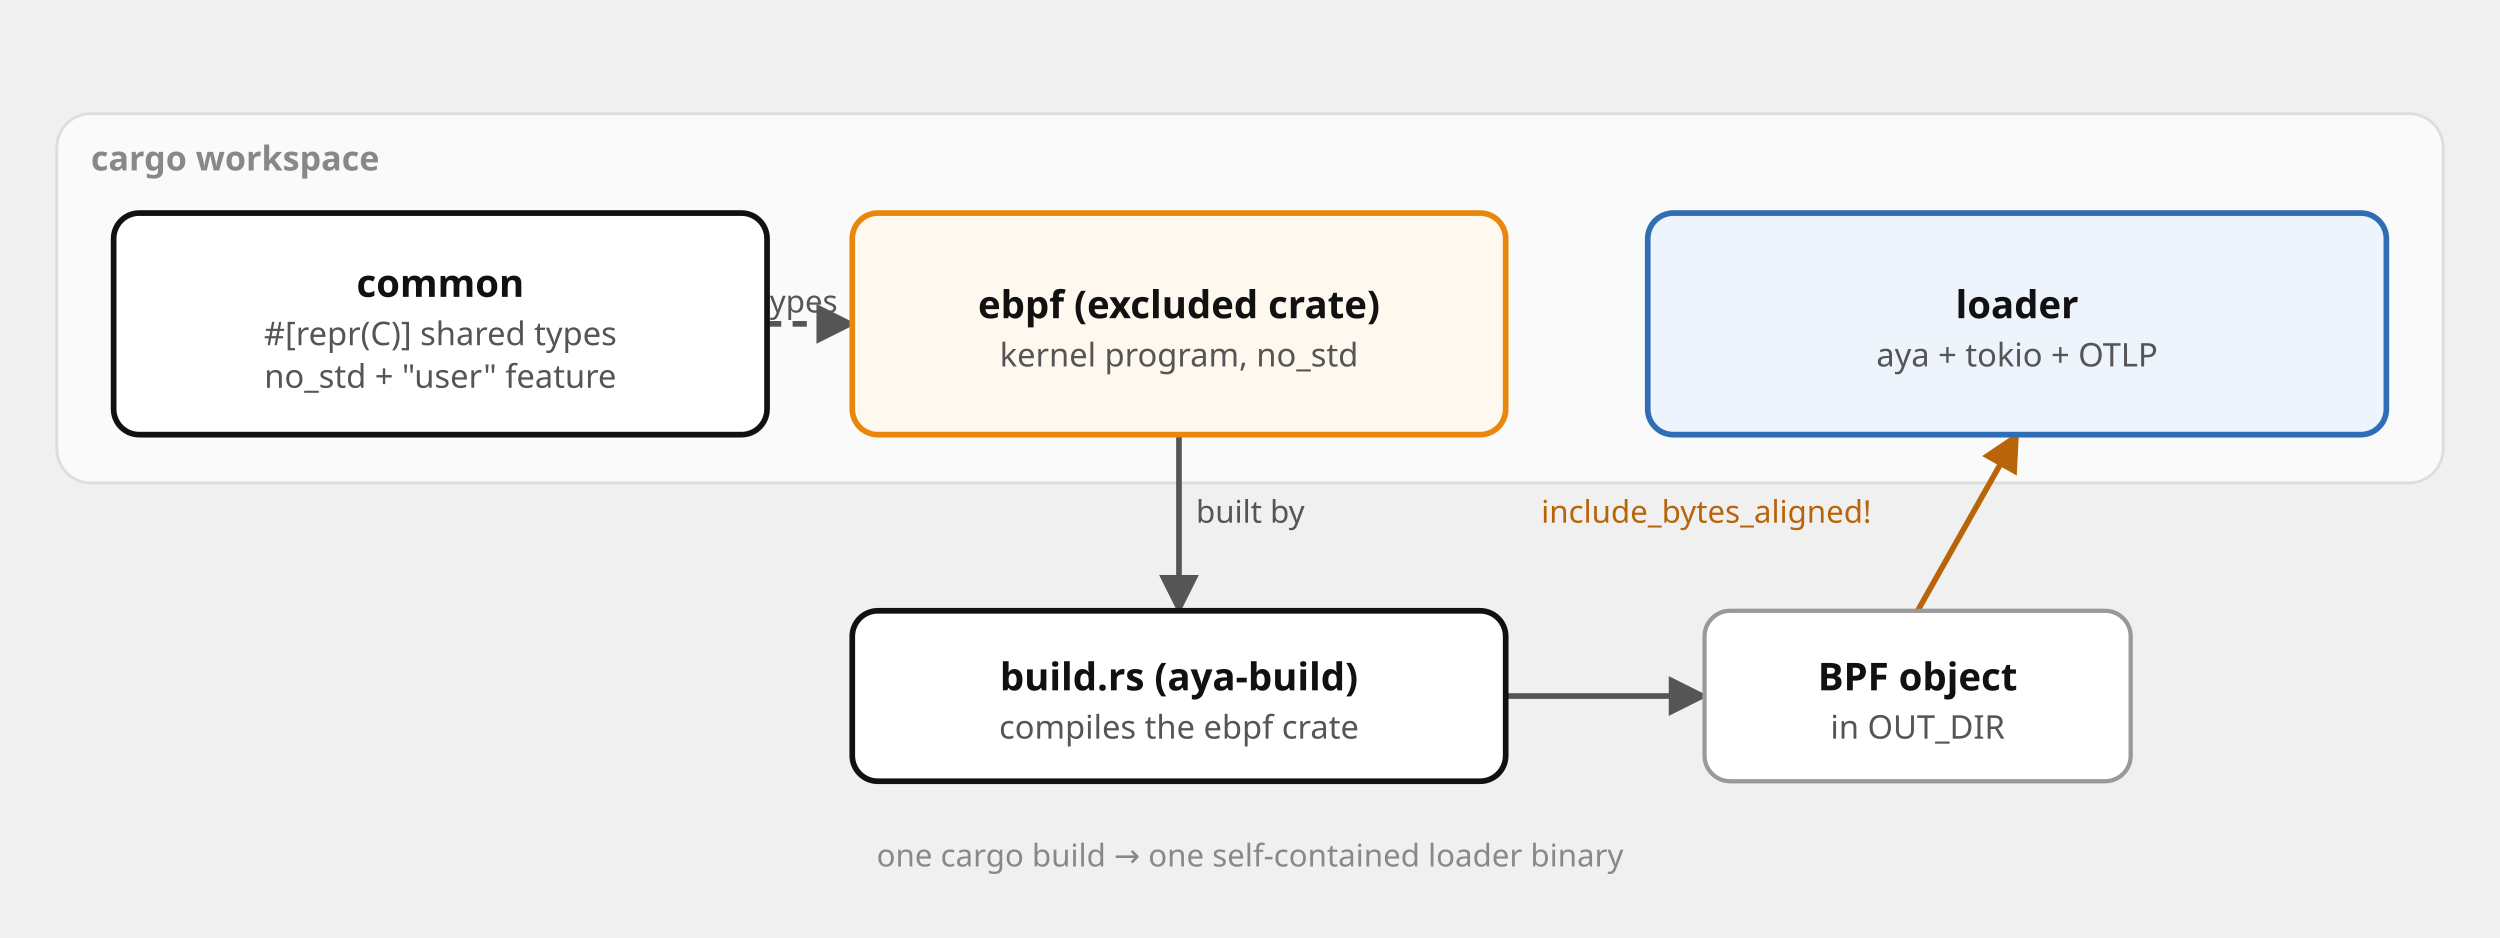
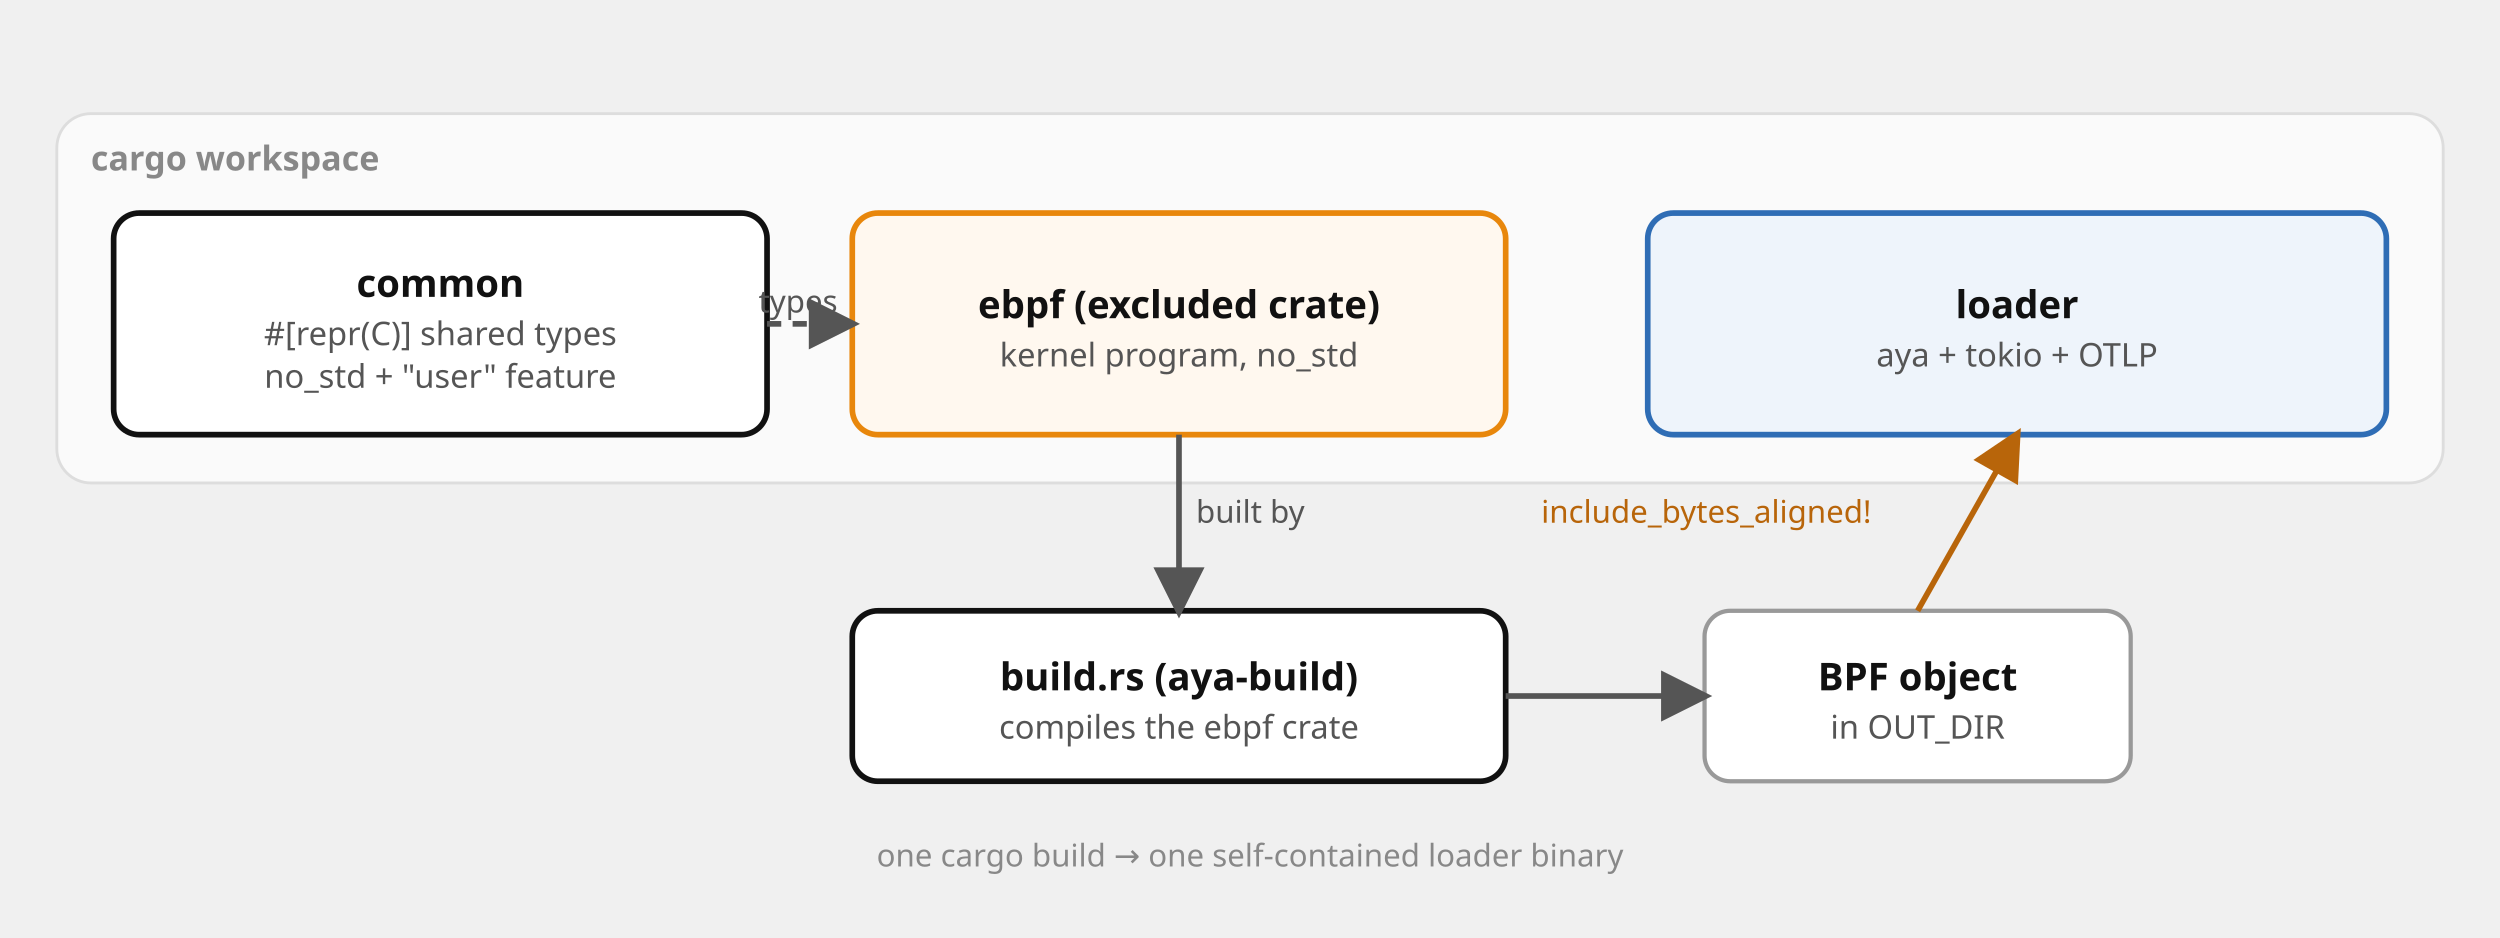
<svg xmlns="http://www.w3.org/2000/svg" viewBox="0 0 880 330" font-family="'Red Hat Text', system-ui, sans-serif" role="img">
  <defs>
-     <marker id="a" viewBox="0 0 10 10" refX="9" refY="5" markerWidth="7" markerHeight="7" orient="auto-start-reverse">
+     <marker id="a" viewBox="0 0 10 10" refX="8.5" refY="5" markerWidth="9" markerHeight="9" orient="auto-start-reverse">
      <path d="M0,0 L10,5 L0,10 z" fill="#555" />
    </marker>
-     <marker id="am" viewBox="0 0 10 10" refX="9" refY="5" markerWidth="7" markerHeight="7" orient="auto-start-reverse">
+     <marker id="am" viewBox="0 0 10 10" refX="8.5" refY="5" markerWidth="9" markerHeight="9" orient="auto-start-reverse">
      <path d="M0,0 L10,5 L0,10 z" fill="#b8650a" />
    </marker>
  </defs>
  <rect x="20" y="40" width="840" height="130" rx="12" fill="#fafafa" stroke="#ddd" />
  <text x="32" y="60" font-size="12" font-weight="700" fill="#888">cargo workspace</text>
-   <path d="M270,114 L300,114" fill="none" stroke="#555" stroke-width="2" stroke-dasharray="5 4" marker-end="url(#a)" />
-   <text x="267.0" y="110.0" font-size="11" fill="#555">types</text>
-   <path d="M415,153 L415,215" fill="none" stroke="#555" stroke-width="2" marker-end="url(#a)" />
-   <text x="421.0" y="184.0" font-size="11" fill="#555">built by</text>
-   <path d="M530,245 L600,245" fill="none" stroke="#555" stroke-width="2" marker-end="url(#a)" />
-   <path d="M675,215 L710,153" fill="none" stroke="#b8650a" stroke-width="2" marker-end="url(#am)" />
-   <text x="542.5" y="184.0" font-size="11" fill="#b8650a">include_bytes_aligned!</text>
  <rect x="40" y="75" width="230" height="78" rx="9" fill="#ffffff" stroke="#111111" stroke-width="2" />
  <text x="155.0" y="104.5" font-size="13.5" font-weight="700" fill="#111111" text-anchor="middle">common</text>
  <text x="155.0" y="121.5" font-size="11.5" fill="#555555" text-anchor="middle">#[repr(C)] shared types</text>
  <text x="155.0" y="136.5" font-size="11.5" fill="#555555" text-anchor="middle">no_std + "user" feature</text>
  <rect x="300" y="75" width="230" height="78" rx="9" fill="#fff8ef" stroke="#e8870c" stroke-width="2" />
  <text x="415.0" y="112.0" font-size="13.5" font-weight="700" fill="#111111" text-anchor="middle">ebpf (excluded crate)</text>
  <text x="415.0" y="129.0" font-size="11.5" fill="#555555" text-anchor="middle">kernel program, no_std</text>
  <rect x="580" y="75" width="260" height="78" rx="9" fill="#eef4fb" stroke="#2f6db5" stroke-width="2" />
  <text x="710.0" y="112.0" font-size="13.5" font-weight="700" fill="#111111" text-anchor="middle">loader</text>
  <text x="710.0" y="129.0" font-size="11.5" fill="#555555" text-anchor="middle">aya + tokio + OTLP</text>
  <rect x="300" y="215" width="230" height="60" rx="9" fill="#ffffff" stroke="#111111" stroke-width="2" />
  <text x="415.0" y="243.0" font-size="13.5" font-weight="700" fill="#111111" text-anchor="middle">build.rs (aya-build)</text>
  <text x="415.0" y="260.0" font-size="11.5" fill="#555555" text-anchor="middle">compiles the ebpf crate</text>
  <rect x="600" y="215" width="150" height="60" rx="9" fill="#ffffff" stroke="#999999" stroke-width="1.5" />
  <text x="675.0" y="243.0" font-size="13.5" font-weight="700" fill="#111111" text-anchor="middle">BPF object</text>
  <text x="675.0" y="260.0" font-size="11.5" fill="#555555" text-anchor="middle">in OUT_DIR</text>
  <text x="440" y="305" font-size="11" fill="#888" text-anchor="middle">one cargo build → one self-contained loader binary</text>
+   <path d="M270,114 L300,114" fill="none" stroke="#555" stroke-width="2" stroke-dasharray="5 4" marker-end="url(#a)" />
+   <text x="267.0" y="110.0" font-size="11" fill="#555">types</text>
+   <path d="M415,153 L415,215" fill="none" stroke="#555" stroke-width="2" marker-end="url(#a)" />
+   <text x="421.0" y="184.0" font-size="11" fill="#555">built by</text>
+   <path d="M530,245 L600,245" fill="none" stroke="#555" stroke-width="2" marker-end="url(#a)" />
+   <path d="M675,215 L710,153" fill="none" stroke="#b8650a" stroke-width="2" marker-end="url(#am)" />
+   <text x="542.5" y="184.0" font-size="11" fill="#b8650a">include_bytes_aligned!</text>
</svg>
